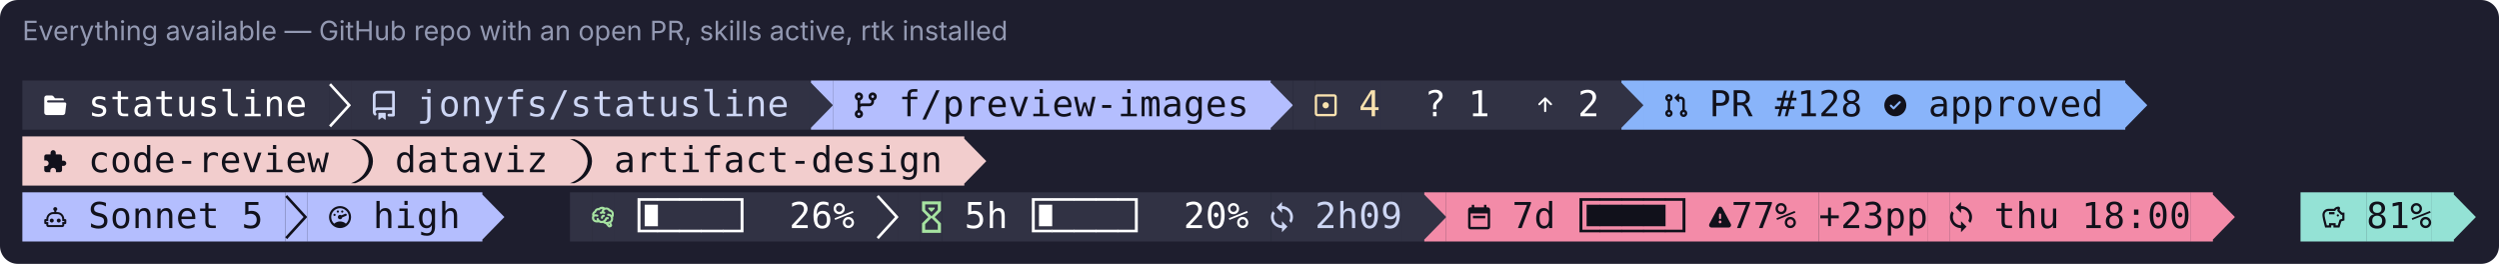
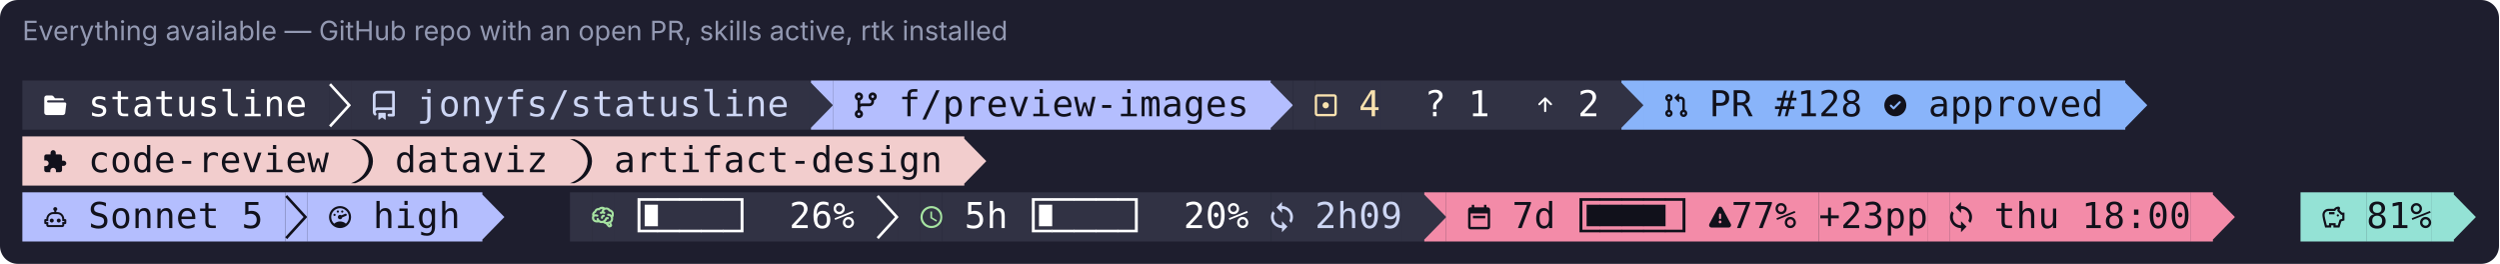
<svg xmlns="http://www.w3.org/2000/svg" width="1118" height="118" viewBox="0 0 1118 118" role="img" aria-label="Everything available — GitHub repo with an open PR, skills active, rtk installed">
  <rect width="1118" height="118" rx="8" fill="#1e1e2e" />
  <text x="10" y="18" font-family="-apple-system,Segoe UI,system-ui,sans-serif" font-size="12" fill="#9399b2">Everything available — GitHub repo with an open PR, skills active, rtk installed</text>
  <rect x="10.00" y="36" width="137.20" height="22" fill="rgb(49,50,68)" />
  <path d="M133 1134H400Q466 1134 507 1080L576 989Q582 981 591 981H991Q1022 981 1045 959Q1068 936 1067 905V867H210Q187 867 170.0 850.0Q153 833 153 810Q153 786 170.0 769.0Q187 752 210 752H1123Q1154 752 1177 730Q1200 707 1199 676Q1199 670 1199 667L1144 200Q1144 144 1105.0 105.0Q1066 66 1010 66H133Q78 66 39.0 105.0Q0 144 0 200V1000Q0 1056 39.0 1095.0Q78 1134 133 1134Z" fill="rgb(255,255,255)" transform="translate(19.80 52.00) scale(0.00821 -0.00821)" />
  <text x="44.30" y="52" text-anchor="middle" font-family="ui-monospace,SFMono-Regular,Menlo,Consolas,monospace" font-size="16" fill="rgb(255,255,255)">s</text>
  <text x="54.10" y="52" text-anchor="middle" font-family="ui-monospace,SFMono-Regular,Menlo,Consolas,monospace" font-size="16" fill="rgb(255,255,255)">t</text>
  <text x="63.90" y="52" text-anchor="middle" font-family="ui-monospace,SFMono-Regular,Menlo,Consolas,monospace" font-size="16" fill="rgb(255,255,255)">a</text>
  <text x="73.70" y="52" text-anchor="middle" font-family="ui-monospace,SFMono-Regular,Menlo,Consolas,monospace" font-size="16" fill="rgb(255,255,255)">t</text>
  <text x="83.50" y="52" text-anchor="middle" font-family="ui-monospace,SFMono-Regular,Menlo,Consolas,monospace" font-size="16" fill="rgb(255,255,255)">u</text>
  <text x="93.30" y="52" text-anchor="middle" font-family="ui-monospace,SFMono-Regular,Menlo,Consolas,monospace" font-size="16" fill="rgb(255,255,255)">s</text>
  <text x="103.10" y="52" text-anchor="middle" font-family="ui-monospace,SFMono-Regular,Menlo,Consolas,monospace" font-size="16" fill="rgb(255,255,255)">l</text>
  <text x="112.90" y="52" text-anchor="middle" font-family="ui-monospace,SFMono-Regular,Menlo,Consolas,monospace" font-size="16" fill="rgb(255,255,255)">i</text>
  <text x="122.70" y="52" text-anchor="middle" font-family="ui-monospace,SFMono-Regular,Menlo,Consolas,monospace" font-size="16" fill="rgb(255,255,255)">n</text>
  <text x="132.50" y="52" text-anchor="middle" font-family="ui-monospace,SFMono-Regular,Menlo,Consolas,monospace" font-size="16" fill="rgb(255,255,255)">e</text>
  <rect x="147.20" y="36" width="9.80" height="22" fill="rgb(49,50,68)" />
  <path d="M0 1700 104 1800 1199 602 104 -600 0 -496 1000 602Z" fill="rgb(255,255,255)" transform="translate(147.20 52.00) scale(0.00821 -0.00821)" />
  <rect x="157.00" y="36" width="205.80" height="22" fill="rgb(49,50,68)" />
  <path d="M0 1138Q0 1241 73 1315Q146 1388 250 1388H1125Q1155 1388 1177.0 1366.0Q1199 1344 1200 1313V63Q1200 32 1177 10Q1155 -12 1125 -13H875Q845 -13 822 10Q800 32 800 63Q800 93 822.0 115.0Q844 137 875 138H1049V338H250Q209 338 179 308Q150 278 150 238Q150 196 178 168Q200 146 200 115Q200 85 178.0 62.0Q156 39 125 40Q95 40 72 63Q1 136 0 238ZM1049 1238H250Q209 1238 179 1209Q150 1179 150 1138V467Q199 488 250 488H1049ZM300 163Q300 174 307.0 181.0Q314 188 325 188H675Q686 188 693.0 181.0Q700 174 700 163V-162Q700 -173 693.0 -180.0Q686 -187 675 -187Q666 -187 660 -183L515 -73Q509 -68 500.0 -68.0Q491 -68 485 -73L340 -183Q334 -188 325 -187Q314 -187 307.0 -180.0Q300 -173 300 -162Z" fill="rgb(205,214,244)" transform="translate(166.80 52.00) scale(0.00821 -0.00821)" />
  <text x="191.30" y="52" text-anchor="middle" font-family="ui-monospace,SFMono-Regular,Menlo,Consolas,monospace" font-size="16" fill="rgb(205,214,244)">j</text>
  <text x="201.10" y="52" text-anchor="middle" font-family="ui-monospace,SFMono-Regular,Menlo,Consolas,monospace" font-size="16" fill="rgb(205,214,244)">o</text>
  <text x="210.90" y="52" text-anchor="middle" font-family="ui-monospace,SFMono-Regular,Menlo,Consolas,monospace" font-size="16" fill="rgb(205,214,244)">n</text>
  <text x="220.70" y="52" text-anchor="middle" font-family="ui-monospace,SFMono-Regular,Menlo,Consolas,monospace" font-size="16" fill="rgb(205,214,244)">y</text>
  <text x="230.50" y="52" text-anchor="middle" font-family="ui-monospace,SFMono-Regular,Menlo,Consolas,monospace" font-size="16" fill="rgb(205,214,244)">f</text>
  <text x="240.30" y="52" text-anchor="middle" font-family="ui-monospace,SFMono-Regular,Menlo,Consolas,monospace" font-size="16" fill="rgb(205,214,244)">s</text>
  <text x="250.10" y="52" text-anchor="middle" font-family="ui-monospace,SFMono-Regular,Menlo,Consolas,monospace" font-size="16" fill="rgb(205,214,244)">/</text>
  <text x="259.90" y="52" text-anchor="middle" font-family="ui-monospace,SFMono-Regular,Menlo,Consolas,monospace" font-size="16" fill="rgb(205,214,244)">s</text>
  <text x="269.70" y="52" text-anchor="middle" font-family="ui-monospace,SFMono-Regular,Menlo,Consolas,monospace" font-size="16" fill="rgb(205,214,244)">t</text>
  <text x="279.50" y="52" text-anchor="middle" font-family="ui-monospace,SFMono-Regular,Menlo,Consolas,monospace" font-size="16" fill="rgb(205,214,244)">a</text>
  <text x="289.30" y="52" text-anchor="middle" font-family="ui-monospace,SFMono-Regular,Menlo,Consolas,monospace" font-size="16" fill="rgb(205,214,244)">t</text>
  <text x="299.10" y="52" text-anchor="middle" font-family="ui-monospace,SFMono-Regular,Menlo,Consolas,monospace" font-size="16" fill="rgb(205,214,244)">u</text>
  <text x="308.90" y="52" text-anchor="middle" font-family="ui-monospace,SFMono-Regular,Menlo,Consolas,monospace" font-size="16" fill="rgb(205,214,244)">s</text>
  <text x="318.70" y="52" text-anchor="middle" font-family="ui-monospace,SFMono-Regular,Menlo,Consolas,monospace" font-size="16" fill="rgb(205,214,244)">l</text>
  <text x="328.50" y="52" text-anchor="middle" font-family="ui-monospace,SFMono-Regular,Menlo,Consolas,monospace" font-size="16" fill="rgb(205,214,244)">i</text>
  <text x="338.30" y="52" text-anchor="middle" font-family="ui-monospace,SFMono-Regular,Menlo,Consolas,monospace" font-size="16" fill="rgb(205,214,244)">n</text>
  <text x="348.10" y="52" text-anchor="middle" font-family="ui-monospace,SFMono-Regular,Menlo,Consolas,monospace" font-size="16" fill="rgb(205,214,244)">e</text>
  <rect x="362.80" y="36" width="9.80" height="22" fill="rgb(180,190,254)" />
  <path d="M-72 1812H13L1200 602L13 -612H-72Z" fill="rgb(49,50,68)" transform="translate(362.80 52.00) scale(0.00821 -0.00821)" />
  <rect x="372.60" y="36" width="196.00" height="22" fill="rgb(180,190,254)" />
  <path d="M750 1076Q750 1168 816.0 1234.0Q882 1300 975.0 1300.0Q1068 1300 1134.0 1234.0Q1200 1168 1200 1076Q1200 1004 1158 944Q1116 886 1049 864V800Q1049 698 976 624Q903 550 800 550H400Q359 550 329 522Q299 492 300 450V338Q366 314 408.0 256.0Q450 198 450 126Q450 32 384.0 -34.0Q318 -100 225 -100Q132 -100 66 -34Q0 32 0 126Q0 198 42.0 256.0Q84 314 150 338V864Q84 888 42.0 946.0Q0 1004 0 1076Q0 1168 66.0 1234.0Q132 1300 225.0 1300.0Q318 1300 384.0 1234.0Q450 1168 450 1076Q450 1004 408.0 946.0Q366 888 300 864V680Q348 700 400 700H800Q841 700 871.0 730.0Q901 760 900 800V864Q834 888 792.0 946.0Q750 1004 750 1076ZM225 1000Q255 1000 277.0 1022.0Q299 1044 300 1076Q300 1106 278.0 1128.0Q256 1150 225.0 1150.0Q194 1150 172.0 1128.0Q150 1106 150.0 1075.0Q150 1044 172.0 1022.0Q194 1000 225 1000ZM975 1000Q1005 1000 1027.0 1022.0Q1049 1044 1049.0 1075.0Q1049 1106 1028 1128Q1006 1150 975.0 1150.0Q944 1150 922.0 1128.0Q900 1106 900.0 1075.0Q900 1044 922.0 1022.0Q944 1000 975 1000ZM225 50Q255 50 277 72Q299 94 300 126Q300 156 278.0 178.0Q256 200 225.0 200.0Q194 200 172.0 178.0Q150 156 150.0 125.0Q150 94 172.0 72.0Q194 50 225 50Z" fill="rgb(17,17,27)" transform="translate(382.40 52.00) scale(0.00821 -0.00821)" />
  <text x="406.90" y="52" text-anchor="middle" font-family="ui-monospace,SFMono-Regular,Menlo,Consolas,monospace" font-size="16" fill="rgb(17,17,27)">f</text>
  <text x="416.70" y="52" text-anchor="middle" font-family="ui-monospace,SFMono-Regular,Menlo,Consolas,monospace" font-size="16" fill="rgb(17,17,27)">/</text>
  <text x="426.50" y="52" text-anchor="middle" font-family="ui-monospace,SFMono-Regular,Menlo,Consolas,monospace" font-size="16" fill="rgb(17,17,27)">p</text>
  <text x="436.30" y="52" text-anchor="middle" font-family="ui-monospace,SFMono-Regular,Menlo,Consolas,monospace" font-size="16" fill="rgb(17,17,27)">r</text>
  <text x="446.10" y="52" text-anchor="middle" font-family="ui-monospace,SFMono-Regular,Menlo,Consolas,monospace" font-size="16" fill="rgb(17,17,27)">e</text>
  <text x="455.90" y="52" text-anchor="middle" font-family="ui-monospace,SFMono-Regular,Menlo,Consolas,monospace" font-size="16" fill="rgb(17,17,27)">v</text>
  <text x="465.70" y="52" text-anchor="middle" font-family="ui-monospace,SFMono-Regular,Menlo,Consolas,monospace" font-size="16" fill="rgb(17,17,27)">i</text>
  <text x="475.50" y="52" text-anchor="middle" font-family="ui-monospace,SFMono-Regular,Menlo,Consolas,monospace" font-size="16" fill="rgb(17,17,27)">e</text>
  <text x="485.30" y="52" text-anchor="middle" font-family="ui-monospace,SFMono-Regular,Menlo,Consolas,monospace" font-size="16" fill="rgb(17,17,27)">w</text>
  <text x="495.10" y="52" text-anchor="middle" font-family="ui-monospace,SFMono-Regular,Menlo,Consolas,monospace" font-size="16" fill="rgb(17,17,27)">-</text>
  <text x="504.90" y="52" text-anchor="middle" font-family="ui-monospace,SFMono-Regular,Menlo,Consolas,monospace" font-size="16" fill="rgb(17,17,27)">i</text>
  <text x="514.70" y="52" text-anchor="middle" font-family="ui-monospace,SFMono-Regular,Menlo,Consolas,monospace" font-size="16" fill="rgb(17,17,27)">m</text>
  <text x="524.50" y="52" text-anchor="middle" font-family="ui-monospace,SFMono-Regular,Menlo,Consolas,monospace" font-size="16" fill="rgb(17,17,27)">a</text>
  <text x="534.30" y="52" text-anchor="middle" font-family="ui-monospace,SFMono-Regular,Menlo,Consolas,monospace" font-size="16" fill="rgb(17,17,27)">g</text>
  <text x="544.10" y="52" text-anchor="middle" font-family="ui-monospace,SFMono-Regular,Menlo,Consolas,monospace" font-size="16" fill="rgb(17,17,27)">e</text>
  <text x="553.90" y="52" text-anchor="middle" font-family="ui-monospace,SFMono-Regular,Menlo,Consolas,monospace" font-size="16" fill="rgb(17,17,27)">s</text>
  <rect x="568.60" y="36" width="9.80" height="22" fill="rgb(49,50,68)" />
  <path d="M-72 1812H13L1200 602L13 -612H-72Z" fill="rgb(180,190,254)" transform="translate(568.60 52.00) scale(0.00821 -0.00821)" />
  <rect x="578.40" y="36" width="9.80" height="22" fill="rgb(49,50,68)" />
  <rect x="588.20" y="36" width="29.40" height="22" fill="rgb(49,50,68)" />
  <path d="M1050 1200Q1112 1200 1156 1157Q1200 1113 1200 1050V150Q1200 87 1156 44Q1112 0 1050 0H150Q88 0 44.0 44.0Q0 88 0 150V1050Q0 1113 44.0 1157.0Q88 1201 150 1200ZM150 1072Q142 1072 134 1065Q128 1059 128 1050V150Q128 141 134.0 135.0Q140 129 150 129H1050Q1058 129 1066 135Q1070 141 1070 150V1050Q1070 1059 1066 1065Q1060 1071 1050 1072ZM600 429H596Q524 429 474.0 479.0Q424 529 424.0 600.0Q424 671 474.0 721.0Q524 771 596 771H600Q670 770 719.0 720.0Q768 670 768.0 600.0Q768 530 719.0 480.0Q670 430 600 429Z" fill="rgb(249,226,175)" transform="translate(588.20 52.00) scale(0.00821 -0.00821)" />
  <text x="612.70" y="52" text-anchor="middle" font-family="ui-monospace,SFMono-Regular,Menlo,Consolas,monospace" font-size="16" fill="rgb(249,226,175)">4</text>
  <rect x="617.60" y="36" width="107.80" height="22" fill="rgb(49,50,68)" />
  <text x="642.10" y="52" text-anchor="middle" font-family="ui-monospace,SFMono-Regular,Menlo,Consolas,monospace" font-size="16" fill="rgb(255,255,255)">?</text>
  <text x="661.70" y="52" text-anchor="middle" font-family="ui-monospace,SFMono-Regular,Menlo,Consolas,monospace" font-size="16" fill="rgb(255,255,255)">1</text>
  <path d="M260 616Q244 634 244 656Q244 680 260 696L580 1016Q596 1032 618 1032Q642 1032 658 1016L978 696Q992 680 992 658Q992 634 976 618Q960 602 936 602Q914 602 898 616L676 840V282Q676 258 658 242Q642 226 619.0 226.0Q596 226 580 242Q562 258 562 282V840L340 616Q324 600 300.0 600.0Q276 600 260 616Z" fill="rgb(255,255,255)" transform="translate(686.20 52.00) scale(0.00821 -0.00821)" />
  <text x="710.70" y="52" text-anchor="middle" font-family="ui-monospace,SFMono-Regular,Menlo,Consolas,monospace" font-size="16" fill="rgb(255,255,255)">2</text>
  <rect x="725.40" y="36" width="9.80" height="22" fill="rgb(137,180,250)" />
  <path d="M-72 1812H13L1200 602L13 -612H-72Z" fill="rgb(49,50,68)" transform="translate(725.40 52.00) scale(0.00821 -0.00821)" />
  <rect x="735.20" y="36" width="215.60" height="22" fill="rgb(137,180,250)" />
  <path d="M0 1005Q0 1087 59.0 1146.0Q118 1205 200.0 1205.0Q282 1205 341.0 1146.0Q400 1087 400 1004Q400 940 363.0 889.0Q326 838 267 816V349Q326 328 363 276Q400 225 400 160Q400 78 341.0 19.0Q282 -40 200.0 -40.0Q118 -40 59.0 19.0Q0 78 0 160Q0 224 38 276Q75 327 134 349V816Q75 837 38 889Q0 941 0 1005ZM505 1020 718 1233Q725 1240 733 1240Q742 1240 749.0 1234.0Q756 1228 756 1218V1072H845Q937 1072 1001 1006Q1066 941 1066 849V349Q1125 328 1163 276Q1200 225 1200 160Q1200 78 1141.0 19.0Q1082 -40 1000.0 -40.0Q918 -40 859.0 19.0Q800 78 800 160Q800 224 837 276Q874 327 933 349V849Q933 885 907 912Q881 938 845 938H756V792V791Q756 782 749.0 776.0Q742 770 733 769Q724 769 718 776L505 989Q498 996 498 1005Q498 1013 505 1020ZM154 1052Q134 1033 134.0 1005.0Q134 977 154 958Q174 938 200 938Q227 938 247.0 958.0Q267 978 267 1005Q267 1033 247 1052Q227 1072 200.0 1072.0Q173 1072 154 1052ZM154 207Q134 188 134.0 160.0Q134 132 154 113Q174 93 200 93Q227 93 247.0 113.0Q267 133 267 160Q267 188 247 207Q227 227 200.0 227.0Q173 227 154 207ZM933 160Q933 132 953 113Q973 93 1000.0 93.0Q1027 93 1047.0 113.0Q1067 133 1066 160Q1066 188 1047.0 207.0Q1028 226 1000 227Q972 227 953 207Q933 187 933 160Z" fill="rgb(17,17,27)" transform="translate(745.00 52.00) scale(0.00821 -0.00821)" />
  <text x="769.50" y="52" text-anchor="middle" font-family="ui-monospace,SFMono-Regular,Menlo,Consolas,monospace" font-size="16" fill="rgb(17,17,27)">P</text>
  <text x="779.30" y="52" text-anchor="middle" font-family="ui-monospace,SFMono-Regular,Menlo,Consolas,monospace" font-size="16" fill="rgb(17,17,27)">R</text>
  <text x="798.90" y="52" text-anchor="middle" font-family="ui-monospace,SFMono-Regular,Menlo,Consolas,monospace" font-size="16" fill="rgb(17,17,27)">#</text>
  <text x="808.70" y="52" text-anchor="middle" font-family="ui-monospace,SFMono-Regular,Menlo,Consolas,monospace" font-size="16" fill="rgb(17,17,27)">1</text>
  <text x="818.50" y="52" text-anchor="middle" font-family="ui-monospace,SFMono-Regular,Menlo,Consolas,monospace" font-size="16" fill="rgb(17,17,27)">2</text>
  <text x="828.30" y="52" text-anchor="middle" font-family="ui-monospace,SFMono-Regular,Menlo,Consolas,monospace" font-size="16" fill="rgb(17,17,27)">8</text>
  <path d="M832 1152Q943 1104 1024 1024Q1104 944 1152.0 833.0Q1200 722 1199 600Q1199 478 1152 367Q1104 256 1024.0 176.0Q944 96 832 48Q722 0 600.0 0.0Q478 0 367.0 48.0Q256 96 176.0 176.0Q96 256 48.0 367.0Q0 478 0.0 600.0Q0 722 48.0 833.0Q96 944 176.0 1024.0Q256 1104 367.0 1152.0Q478 1200 600.0 1200.0Q722 1200 832 1152ZM883 729Q898 745 898 767Q898 790 881.0 807.0Q864 824 842 823Q820 823 803 808L506 511L396 621Q380 636 357.0 636.0Q334 636 318 620Q301 603 301 580Q301 558 316 542L466 391Q483 374 506 375Q529 375 546 391Z" fill="rgb(17,17,27)" transform="translate(843.00 52.00) scale(0.00821 -0.00821)" />
  <text x="867.50" y="52" text-anchor="middle" font-family="ui-monospace,SFMono-Regular,Menlo,Consolas,monospace" font-size="16" fill="rgb(17,17,27)">a</text>
  <text x="877.30" y="52" text-anchor="middle" font-family="ui-monospace,SFMono-Regular,Menlo,Consolas,monospace" font-size="16" fill="rgb(17,17,27)">p</text>
  <text x="887.10" y="52" text-anchor="middle" font-family="ui-monospace,SFMono-Regular,Menlo,Consolas,monospace" font-size="16" fill="rgb(17,17,27)">p</text>
  <text x="896.90" y="52" text-anchor="middle" font-family="ui-monospace,SFMono-Regular,Menlo,Consolas,monospace" font-size="16" fill="rgb(17,17,27)">r</text>
  <text x="906.70" y="52" text-anchor="middle" font-family="ui-monospace,SFMono-Regular,Menlo,Consolas,monospace" font-size="16" fill="rgb(17,17,27)">o</text>
  <text x="916.50" y="52" text-anchor="middle" font-family="ui-monospace,SFMono-Regular,Menlo,Consolas,monospace" font-size="16" fill="rgb(17,17,27)">v</text>
  <text x="926.30" y="52" text-anchor="middle" font-family="ui-monospace,SFMono-Regular,Menlo,Consolas,monospace" font-size="16" fill="rgb(17,17,27)">e</text>
  <text x="936.10" y="52" text-anchor="middle" font-family="ui-monospace,SFMono-Regular,Menlo,Consolas,monospace" font-size="16" fill="rgb(17,17,27)">d</text>
  <path d="M-72 1812H13L1200 602L13 -612H-72Z" fill="rgb(137,180,250)" transform="translate(950.80 52.00) scale(0.00821 -0.00821)" />
  <rect x="10.00" y="61" width="421.40" height="22" fill="rgb(242,205,205)" />
  <path d="M1055 626H969V857Q969 903 935.5 936.5Q902 970 857 970H627V1056Q627 1115 585.5 1157.5Q544 1200 485.0 1200.0Q426 1200 384.5 1157.0Q343 1114 343 1056V970H113Q67 970 33.5 936.5Q0 903 0 857V640H86Q150 640 194.5 594.5Q239 549 239.0 484.5Q239 420 194.5 374.5Q150 329 86 329H0V112Q0 66 33.5 33.0Q67 0 113 0H329V86Q329 150 375.0 194.0Q421 238 485.0 238.0Q549 238 594.5 194.0Q640 150 640 86V0H857Q903 0 936.0 33.5Q969 67 969 112V343H1055Q1114 343 1157.0 384.5Q1200 426 1200.0 484.5Q1200 543 1157.0 584.5Q1114 626 1055 626Z" fill="rgb(17,17,27)" transform="translate(19.80 77.00) scale(0.00821 -0.00821)" />
  <text x="44.30" y="77" text-anchor="middle" font-family="ui-monospace,SFMono-Regular,Menlo,Consolas,monospace" font-size="16" fill="rgb(17,17,27)">c</text>
  <text x="54.10" y="77" text-anchor="middle" font-family="ui-monospace,SFMono-Regular,Menlo,Consolas,monospace" font-size="16" fill="rgb(17,17,27)">o</text>
  <text x="63.90" y="77" text-anchor="middle" font-family="ui-monospace,SFMono-Regular,Menlo,Consolas,monospace" font-size="16" fill="rgb(17,17,27)">d</text>
  <text x="73.70" y="77" text-anchor="middle" font-family="ui-monospace,SFMono-Regular,Menlo,Consolas,monospace" font-size="16" fill="rgb(17,17,27)">e</text>
  <text x="83.50" y="77" text-anchor="middle" font-family="ui-monospace,SFMono-Regular,Menlo,Consolas,monospace" font-size="16" fill="rgb(17,17,27)">-</text>
  <text x="93.30" y="77" text-anchor="middle" font-family="ui-monospace,SFMono-Regular,Menlo,Consolas,monospace" font-size="16" fill="rgb(17,17,27)">r</text>
  <text x="103.10" y="77" text-anchor="middle" font-family="ui-monospace,SFMono-Regular,Menlo,Consolas,monospace" font-size="16" fill="rgb(17,17,27)">e</text>
  <text x="112.90" y="77" text-anchor="middle" font-family="ui-monospace,SFMono-Regular,Menlo,Consolas,monospace" font-size="16" fill="rgb(17,17,27)">v</text>
  <text x="122.70" y="77" text-anchor="middle" font-family="ui-monospace,SFMono-Regular,Menlo,Consolas,monospace" font-size="16" fill="rgb(17,17,27)">i</text>
  <text x="132.50" y="77" text-anchor="middle" font-family="ui-monospace,SFMono-Regular,Menlo,Consolas,monospace" font-size="16" fill="rgb(17,17,27)">e</text>
  <text x="142.30" y="77" text-anchor="middle" font-family="ui-monospace,SFMono-Regular,Menlo,Consolas,monospace" font-size="16" fill="rgb(17,17,27)">w</text>
  <path d="M239 -600Q471 -519 658.0 -383.0Q845 -247 961.0 -86.0Q1077 75 1138.0 250.0Q1199 425 1200 599Q1200 773 1138 947Q1077 1122 961 1284Q845 1445 658.0 1581.0Q471 1717 239 1800H0Q232 1717 419.0 1581.0Q606 1445 722.0 1284.0Q838 1123 900 947Q961 772 961 599Q961 425 899.0 250.0Q837 75 720 -84Q603 -244 418 -381Q233 -517 0 -600Z" fill="rgb(17,17,27)" transform="translate(157.00 77.00) scale(0.00821 -0.00821)" />
  <text x="181.50" y="77" text-anchor="middle" font-family="ui-monospace,SFMono-Regular,Menlo,Consolas,monospace" font-size="16" fill="rgb(17,17,27)">d</text>
  <text x="191.30" y="77" text-anchor="middle" font-family="ui-monospace,SFMono-Regular,Menlo,Consolas,monospace" font-size="16" fill="rgb(17,17,27)">a</text>
  <text x="201.10" y="77" text-anchor="middle" font-family="ui-monospace,SFMono-Regular,Menlo,Consolas,monospace" font-size="16" fill="rgb(17,17,27)">t</text>
  <text x="210.90" y="77" text-anchor="middle" font-family="ui-monospace,SFMono-Regular,Menlo,Consolas,monospace" font-size="16" fill="rgb(17,17,27)">a</text>
  <text x="220.70" y="77" text-anchor="middle" font-family="ui-monospace,SFMono-Regular,Menlo,Consolas,monospace" font-size="16" fill="rgb(17,17,27)">v</text>
  <text x="230.50" y="77" text-anchor="middle" font-family="ui-monospace,SFMono-Regular,Menlo,Consolas,monospace" font-size="16" fill="rgb(17,17,27)">i</text>
  <text x="240.30" y="77" text-anchor="middle" font-family="ui-monospace,SFMono-Regular,Menlo,Consolas,monospace" font-size="16" fill="rgb(17,17,27)">z</text>
  <path d="M239 -600Q471 -519 658.0 -383.0Q845 -247 961.0 -86.0Q1077 75 1138.0 250.0Q1199 425 1200 599Q1200 773 1138 947Q1077 1122 961 1284Q845 1445 658.0 1581.0Q471 1717 239 1800H0Q232 1717 419.0 1581.0Q606 1445 722.0 1284.0Q838 1123 900 947Q961 772 961 599Q961 425 899.0 250.0Q837 75 720 -84Q603 -244 418 -381Q233 -517 0 -600Z" fill="rgb(17,17,27)" transform="translate(255.00 77.00) scale(0.00821 -0.00821)" />
  <text x="279.50" y="77" text-anchor="middle" font-family="ui-monospace,SFMono-Regular,Menlo,Consolas,monospace" font-size="16" fill="rgb(17,17,27)">a</text>
  <text x="289.30" y="77" text-anchor="middle" font-family="ui-monospace,SFMono-Regular,Menlo,Consolas,monospace" font-size="16" fill="rgb(17,17,27)">r</text>
  <text x="299.10" y="77" text-anchor="middle" font-family="ui-monospace,SFMono-Regular,Menlo,Consolas,monospace" font-size="16" fill="rgb(17,17,27)">t</text>
  <text x="308.90" y="77" text-anchor="middle" font-family="ui-monospace,SFMono-Regular,Menlo,Consolas,monospace" font-size="16" fill="rgb(17,17,27)">i</text>
  <text x="318.70" y="77" text-anchor="middle" font-family="ui-monospace,SFMono-Regular,Menlo,Consolas,monospace" font-size="16" fill="rgb(17,17,27)">f</text>
  <text x="328.50" y="77" text-anchor="middle" font-family="ui-monospace,SFMono-Regular,Menlo,Consolas,monospace" font-size="16" fill="rgb(17,17,27)">a</text>
  <text x="338.30" y="77" text-anchor="middle" font-family="ui-monospace,SFMono-Regular,Menlo,Consolas,monospace" font-size="16" fill="rgb(17,17,27)">c</text>
  <text x="348.10" y="77" text-anchor="middle" font-family="ui-monospace,SFMono-Regular,Menlo,Consolas,monospace" font-size="16" fill="rgb(17,17,27)">t</text>
  <text x="357.90" y="77" text-anchor="middle" font-family="ui-monospace,SFMono-Regular,Menlo,Consolas,monospace" font-size="16" fill="rgb(17,17,27)">-</text>
  <text x="367.70" y="77" text-anchor="middle" font-family="ui-monospace,SFMono-Regular,Menlo,Consolas,monospace" font-size="16" fill="rgb(17,17,27)">d</text>
  <text x="377.50" y="77" text-anchor="middle" font-family="ui-monospace,SFMono-Regular,Menlo,Consolas,monospace" font-size="16" fill="rgb(17,17,27)">e</text>
  <text x="387.30" y="77" text-anchor="middle" font-family="ui-monospace,SFMono-Regular,Menlo,Consolas,monospace" font-size="16" fill="rgb(17,17,27)">s</text>
  <text x="397.10" y="77" text-anchor="middle" font-family="ui-monospace,SFMono-Regular,Menlo,Consolas,monospace" font-size="16" fill="rgb(17,17,27)">i</text>
  <text x="406.90" y="77" text-anchor="middle" font-family="ui-monospace,SFMono-Regular,Menlo,Consolas,monospace" font-size="16" fill="rgb(17,17,27)">g</text>
  <text x="416.70" y="77" text-anchor="middle" font-family="ui-monospace,SFMono-Regular,Menlo,Consolas,monospace" font-size="16" fill="rgb(17,17,27)">n</text>
  <path d="M-72 1812H13L1200 602L13 -612H-72Z" fill="rgb(242,205,205)" transform="translate(431.40 77.00) scale(0.00821 -0.00821)" />
  <rect x="10.00" y="86" width="117.60" height="22" fill="rgb(180,190,254)" />
  <path d="M898 409Q898 365 866.0 333.5Q834 302 790.0 302.0Q746 302 714.0 333.5Q682 365 682.0 410.0Q682 455 714.0 486.5Q746 518 790.0 518.0Q834 518 866.0 486.5Q898 455 898 409ZM408 518Q364 518 332.0 486.5Q300 455 300.0 410.0Q300 365 333.0 333.5Q366 302 410.0 302.0Q454 302 486.0 333.5Q518 365 518.0 410.0Q518 455 486.0 486.5Q454 518 408 518ZM1200 437V274Q1200 251 1183.0 235.5Q1166 220 1144 220H1090V164Q1090 120 1058.0 88.0Q1026 56 980 56H220Q174 56 142.0 88.0Q110 120 110 164V220H56Q34 220 17.0 235.0Q0 250 0 274V437Q0 460 16.0 475.0Q32 490 56 490H110Q110 595 161.0 683.0Q212 771 300.0 822.5Q388 874 490 874H546V943Q522 956 506.0 981.0Q490 1006 490 1037Q490 1081 522.0 1112.5Q554 1144 600.0 1144.0Q646 1144 678.0 1112.0Q710 1080 710 1037Q710 1006 694.0 980.5Q678 955 654 943V874H710Q812 874 900.0 822.5Q988 771 1039.0 683.0Q1090 595 1090 490H1144Q1166 490 1183.0 475.0Q1200 460 1200 437ZM1090 384H980V490Q980 564 944.0 627.0Q908 690 846.0 727.0Q784 764 710 764H490Q416 764 353.0 727.0Q290 690 255.0 627.5Q220 565 220 490V384H110V327H220V164H980V327H1090Z" fill="rgb(17,17,27)" transform="translate(19.80 102.00) scale(0.00821 -0.00821)" />
  <text x="44.30" y="102" text-anchor="middle" font-family="ui-monospace,SFMono-Regular,Menlo,Consolas,monospace" font-size="16" fill="rgb(17,17,27)">S</text>
  <text x="54.10" y="102" text-anchor="middle" font-family="ui-monospace,SFMono-Regular,Menlo,Consolas,monospace" font-size="16" fill="rgb(17,17,27)">o</text>
  <text x="63.90" y="102" text-anchor="middle" font-family="ui-monospace,SFMono-Regular,Menlo,Consolas,monospace" font-size="16" fill="rgb(17,17,27)">n</text>
  <text x="73.70" y="102" text-anchor="middle" font-family="ui-monospace,SFMono-Regular,Menlo,Consolas,monospace" font-size="16" fill="rgb(17,17,27)">n</text>
  <text x="83.50" y="102" text-anchor="middle" font-family="ui-monospace,SFMono-Regular,Menlo,Consolas,monospace" font-size="16" fill="rgb(17,17,27)">e</text>
  <text x="93.30" y="102" text-anchor="middle" font-family="ui-monospace,SFMono-Regular,Menlo,Consolas,monospace" font-size="16" fill="rgb(17,17,27)">t</text>
  <text x="112.90" y="102" text-anchor="middle" font-family="ui-monospace,SFMono-Regular,Menlo,Consolas,monospace" font-size="16" fill="rgb(17,17,27)">5</text>
  <rect x="127.60" y="86" width="9.80" height="22" fill="rgb(180,190,254)" />
  <path d="M0 1700 104 1800 1199 602 104 -600 0 -496 1000 602Z" fill="rgb(17,17,27)" transform="translate(127.60 102.00) scale(0.00821 -0.00821)" />
  <rect x="137.40" y="86" width="78.40" height="22" fill="rgb(180,190,254)" />
  <path d="M600 1200Q482 1200 370.5 1155.0Q259 1110 174.5 1025.5Q90 941 45.0 829.5Q0 718 0.0 599.5Q0 481 45.0 370.0Q90 259 174.5 174.5Q259 90 370.5 45.0Q482 0 600.0 0.0Q718 0 829.5 45.0Q941 90 1025.0 174.5Q1109 259 1154.5 370.0Q1200 481 1200.0 599.5Q1200 718 1154.5 829.5Q1109 941 1025.0 1025.5Q941 1110 829.5 1155.0Q718 1200 600 1200ZM600 1082Q729 1082 840.5 1017.0Q952 952 1016.5 840.5Q1081 729 1081 600Q1081 493 1039.0 400.0Q997 307 918 240Q856 299 773.0 330.0Q690 361 600 361Q420 361 282 240Q203 307 161.0 400.0Q119 493 119 600Q119 729 183.5 840.5Q248 952 359.5 1017.0Q471 1082 600 1082ZM479 961Q454 961 437.0 944.0Q420 927 420.0 901.5Q420 876 437.0 858.0Q454 840 479.5 840.0Q505 840 523.0 858.0Q541 876 541.0 901.5Q541 927 522.5 944.0Q504 961 479 961ZM721 961Q696 961 677.5 944.0Q659 927 659.0 901.5Q659 876 677.0 858.0Q695 840 720.5 840.0Q746 840 763.0 858.0Q780 876 780.0 901.5Q780 927 763.0 944.0Q746 961 721 961ZM907 783Q899 783 885 780L673 693Q648 713 615.5 718.5Q583 724 555 710Q510 693 490.5 646.5Q471 600 489.0 555.0Q507 510 553.5 490.0Q600 470 645 490Q676 501 695.5 526.5Q715 552 721 583L930 668Q952 676 962.0 700.0Q972 724 963 746Q955 763 939.5 773.0Q924 783 907 783ZM298 780Q273 780 256.5 763.0Q240 746 240.0 721.0Q240 696 256.5 677.5Q273 659 298.5 659.0Q324 659 342.0 677.5Q360 696 360.0 721.0Q360 746 341.5 763.0Q323 780 298 780Z" fill="rgb(17,17,27)" transform="translate(147.20 102.00) scale(0.00821 -0.00821)" />
  <text x="171.70" y="102" text-anchor="middle" font-family="ui-monospace,SFMono-Regular,Menlo,Consolas,monospace" font-size="16" fill="rgb(17,17,27)">h</text>
  <text x="181.50" y="102" text-anchor="middle" font-family="ui-monospace,SFMono-Regular,Menlo,Consolas,monospace" font-size="16" fill="rgb(17,17,27)">i</text>
  <text x="191.30" y="102" text-anchor="middle" font-family="ui-monospace,SFMono-Regular,Menlo,Consolas,monospace" font-size="16" fill="rgb(17,17,27)">g</text>
  <text x="201.10" y="102" text-anchor="middle" font-family="ui-monospace,SFMono-Regular,Menlo,Consolas,monospace" font-size="16" fill="rgb(17,17,27)">h</text>
  <path d="M-72 1812H13L1200 602L13 -612H-72Z" fill="rgb(180,190,254)" transform="translate(215.80 102.00) scale(0.00821 -0.00821)" />
  <rect x="255.00" y="86" width="9.80" height="22" fill="rgb(49,50,68)" />
  <rect x="264.80" y="86" width="9.80" height="22" fill="rgb(49,50,68)" />
  <path d="M1156 519Q1159 450 1130.0 388.5Q1101 327 1046 286L1090 201Q1112 157 1094.0 114.0Q1076 71 1032 55L986 41Q972 35 952 36Q905 36 875 74L752 220Q673 234 609 283Q565 272 521 272Q442 272 375 316Q328 302 280 305Q211 302 146.5 331.0Q82 360 43.5 416.5Q5 473 2 541Q-4 607 24 665Q-3 734 19 802Q52 887 134 934Q159 1008 223.0 1052.5Q287 1097 368 1091Q439 1157 535.0 1164.0Q631 1171 708 1113Q746 1124 785 1124Q846 1124 899.0 1099.0Q952 1074 991 1027Q1079 1002 1138.0 931.0Q1197 860 1200 767Q1206 665 1150 582Q1156 549 1156 519ZM862 602Q889 599 905.5 581.5Q922 564 922.0 539.0Q922 514 905.5 497.5Q889 481 864 481H826Q799 399 732 346L776 333Q960 336 1018 424Q1048 471 1043 522V525Q1040 586 993.5 629.5Q947 673 884 670Q862 670 844.0 686.5Q826 703 826.0 728.0Q826 753 844.0 769.5Q862 786 884 786Q997 783 1082 711Q1085 736 1084 764Q1081 825 1048 860Q1007 901 917 913Q892 971 846 995Q808 1017 760 1009Q719 1001 689.0 978.5Q659 956 659 934Q659 926 664.5 909.5Q670 893 673 890Q698 890 715.0 873.5Q732 857 732.0 832.5Q732 808 714.5 790.0Q697 772 673 772Q626 775 590 805Q549 778 497 772Q472 772 452.5 787.0Q433 802 431.5 825.5Q430 849 445.5 868.0Q461 887 486 890Q503 893 516 898Q541 912 541 934Q541 995 579 1042Q491 1064 409 965Q327 979 288.0 958.0Q249 937 225 852Q178 830 161 811Q136 789 128 747Q224 766 315 734Q337 726 348.0 704.0Q359 682 351.0 658.5Q343 635 321.0 625.0Q299 615 274 624Q208 651 140 626Q129 615 123 594Q123 580 123.0 549.5Q123 519 138.0 490.5Q153 462 181 445Q228 420 280 421Q269 443 259.0 467.5Q249 492 260.5 515.5Q272 539 295.0 547.0Q318 555 341.5 544.0Q365 533 373 509Q390 459 431.0 426.0Q472 393 527 387Q588 390 637.0 424.5Q686 459 714 514Q722 569 766 588Q796 602 862 602ZM980 162 944 239 903 231Q902 231 960 157ZM708 668Q708 690 693.0 708.0Q678 726 653 728Q590 731 541 690Q489 635 491 561Q491 536 509.0 519.5Q527 503 551.5 503.0Q576 503 592.5 519.5Q609 536 609.0 560.5Q609 585 623 605Q634 613 647 613Q672 613 690.0 628.0Q708 643 708 668Z" fill="rgb(166,227,161)" transform="translate(264.80 102.00) scale(0.00821 -0.00821)" />
  <rect x="274.60" y="86" width="117.60" height="22" fill="rgb(49,50,68)" />
  <path d="M1210 -88V-231H100V1631H1210V1486H259V-88ZM489 1274H1210V100H489Z" fill="rgb(255,255,255)" transform="translate(284.40 102.00) scale(0.00821 -0.00821)" />
  <path d="M-10 1631H1210V1486H-10ZM-10 -88H1210V-231H-10Z" fill="rgb(255,255,255)" transform="translate(294.20 102.00) scale(0.00821 -0.00821)" />
  <path d="M-10 1631H1210V1486H-10ZM-10 -88H1210V-231H-10Z" fill="rgb(255,255,255)" transform="translate(304.00 102.00) scale(0.00821 -0.00821)" />
  <path d="M-10 1631H1210V1486H-10ZM-10 -88H1210V-231H-10Z" fill="rgb(255,255,255)" transform="translate(313.80 102.00) scale(0.00821 -0.00821)" />
  <path d="M-10.0 -88.0V-231.0H1100.0V1631.0H-10.0V1486.0H941.0V-88.0Z" fill="rgb(255,255,255)" transform="translate(323.60 102.00) scale(0.00821 -0.00821)" />
  <text x="357.90" y="102" text-anchor="middle" font-family="ui-monospace,SFMono-Regular,Menlo,Consolas,monospace" font-size="16" fill="rgb(255,255,255)">2</text>
  <text x="367.70" y="102" text-anchor="middle" font-family="ui-monospace,SFMono-Regular,Menlo,Consolas,monospace" font-size="16" fill="rgb(255,255,255)">6</text>
  <text x="377.50" y="102" text-anchor="middle" font-family="ui-monospace,SFMono-Regular,Menlo,Consolas,monospace" font-size="16" fill="rgb(255,255,255)">%</text>
  <rect x="392.20" y="86" width="9.80" height="22" fill="rgb(49,50,68)" />
  <path d="M0 1700 104 1800 1199 602 104 -600 0 -496 1000 602Z" fill="rgb(255,255,255)" transform="translate(392.20 102.00) scale(0.00821 -0.00821)" />
  <rect x="402.00" y="86" width="9.80" height="22" fill="rgb(49,50,68)" />
  <rect x="411.80" y="86" width="9.80" height="22" fill="rgb(49,50,68)" />
-   <path d="M84 1459H1116V943L774 600Q772 600 1116 258V-259H84V258L426 600Q428 600 84 943ZM942 214 600 556 256 214V-89H942ZM600 645 942 988V1291H256V988ZM426 1117H774V1053L600 879L426 1053Z" fill="rgb(166,227,161)" transform="translate(411.80 102.00) scale(0.00821 -0.00821)" />
+   <path d="M600 118Q729 118 840.5 183.0Q952 248 1016.5 359.0Q1081 470 1081.0 599.5Q1081 729 1016.5 840.5Q952 952 840.5 1017.0Q729 1082 600.0 1082.0Q471 1082 359.5 1017.0Q248 952 183.5 840.5Q119 729 119.0 599.5Q119 470 183.5 359.0Q248 248 359.5 183.0Q471 118 600 118ZM600 1200Q718 1200 829.5 1155.0Q941 1110 1025.0 1025.5Q1109 941 1154.5 829.5Q1200 718 1200.0 599.5Q1200 481 1154.5 370.0Q1109 259 1025.0 174.5Q941 90 829.5 45.0Q718 0 600 0Q437 0 299.0 80.0Q161 160 80.5 298.0Q0 436 0 600Q0 718 45.0 829.5Q90 941 174.5 1025.5Q259 1110 370.5 1155.0Q482 1200 600 1200ZM631 902V586L902 425L857 349L541 541V902Z" fill="rgb(166,227,161)" transform="translate(411.80 102.00) scale(0.00821 -0.00821)" />
  <rect x="421.60" y="86" width="147.00" height="22" fill="rgb(49,50,68)" />
  <text x="436.30" y="102" text-anchor="middle" font-family="ui-monospace,SFMono-Regular,Menlo,Consolas,monospace" font-size="16" fill="rgb(255,255,255)">5</text>
  <text x="446.10" y="102" text-anchor="middle" font-family="ui-monospace,SFMono-Regular,Menlo,Consolas,monospace" font-size="16" fill="rgb(255,255,255)">h</text>
  <path d="M1210 -88V-231H100V1631H1210V1486H259V-88ZM489 1274H1210V100H489Z" fill="rgb(255,255,255)" transform="translate(460.80 102.00) scale(0.00821 -0.00821)" />
  <path d="M-10 1631H1210V1486H-10ZM-10 -88H1210V-231H-10Z" fill="rgb(255,255,255)" transform="translate(470.60 102.00) scale(0.00821 -0.00821)" />
  <path d="M-10 1631H1210V1486H-10ZM-10 -88H1210V-231H-10Z" fill="rgb(255,255,255)" transform="translate(480.40 102.00) scale(0.00821 -0.00821)" />
  <path d="M-10 1631H1210V1486H-10ZM-10 -88H1210V-231H-10Z" fill="rgb(255,255,255)" transform="translate(490.20 102.00) scale(0.00821 -0.00821)" />
  <path d="M-10.0 -88.0V-231.0H1100.0V1631.0H-10.0V1486.0H941.0V-88.0Z" fill="rgb(255,255,255)" transform="translate(500.00 102.00) scale(0.00821 -0.00821)" />
  <text x="534.30" y="102" text-anchor="middle" font-family="ui-monospace,SFMono-Regular,Menlo,Consolas,monospace" font-size="16" fill="rgb(255,255,255)">2</text>
  <text x="544.10" y="102" text-anchor="middle" font-family="ui-monospace,SFMono-Regular,Menlo,Consolas,monospace" font-size="16" fill="rgb(255,255,255)">0</text>
  <text x="553.90" y="102" text-anchor="middle" font-family="ui-monospace,SFMono-Regular,Menlo,Consolas,monospace" font-size="16" fill="rgb(255,255,255)">%</text>
  <rect x="568.60" y="86" width="58.80" height="22" fill="rgb(49,50,68)" />
  <path d="M600 151Q477 151 373.5 210.5Q270 270 211.0 373.5Q152 477 152 600Q152 712 204 811L95 920Q0 773 0 600Q0 439 81.0 300.0Q162 161 300.5 80.5Q439 0 600 0V-225L899 77L600 376ZM600 1201V1425L302 1123L600 825V1050Q723 1050 826.5 990.0Q930 930 989.5 826.5Q1049 723 1049 600Q1049 488 996 390L1105 281Q1200 428 1200 600Q1200 761 1119.5 899.5Q1039 1038 900.0 1119.5Q761 1201 600 1201Z" fill="rgb(205,214,244)" transform="translate(568.60 102.00) scale(0.00821 -0.00821)" />
  <text x="593.10" y="102" text-anchor="middle" font-family="ui-monospace,SFMono-Regular,Menlo,Consolas,monospace" font-size="16" fill="rgb(205,214,244)">2</text>
  <text x="602.90" y="102" text-anchor="middle" font-family="ui-monospace,SFMono-Regular,Menlo,Consolas,monospace" font-size="16" fill="rgb(205,214,244)">h</text>
  <text x="612.70" y="102" text-anchor="middle" font-family="ui-monospace,SFMono-Regular,Menlo,Consolas,monospace" font-size="16" fill="rgb(205,214,244)">0</text>
  <text x="622.50" y="102" text-anchor="middle" font-family="ui-monospace,SFMono-Regular,Menlo,Consolas,monospace" font-size="16" fill="rgb(205,214,244)">9</text>
  <rect x="627.40" y="86" width="9.80" height="22" fill="rgb(49,50,68)" />
  <rect x="637.20" y="86" width="9.80" height="22" fill="rgb(243,139,168)" />
  <path d="M-72 1812H13L1200 602L13 -612H-72Z" fill="rgb(49,50,68)" transform="translate(637.20 102.00) scale(0.00821 -0.00821)" />
  <rect x="647.00" y="86" width="166.60" height="22" fill="rgb(243,139,168)" />
  <path d="M200 1268H334V1132H866V1268Q865 1268 999 1268V1132H1065Q1122 1132 1161.0 1093.0Q1200 1054 1200 998V68Q1200 10 1161.0 -29.0Q1122 -68 1065 -68H135Q78 -68 39.0 -29.0Q0 10 0 68V998Q0 1056 39.0 1094.0Q78 1132 135 1132H200ZM135 798V68H1065V798ZM265 668H935V532H265Z" fill="rgb(17,17,27)" transform="translate(656.80 102.00) scale(0.00821 -0.00821)" />
  <text x="681.30" y="102" text-anchor="middle" font-family="ui-monospace,SFMono-Regular,Menlo,Consolas,monospace" font-size="16" fill="rgb(17,17,27)">7</text>
  <text x="691.10" y="102" text-anchor="middle" font-family="ui-monospace,SFMono-Regular,Menlo,Consolas,monospace" font-size="16" fill="rgb(17,17,27)">d</text>
  <path d="M1210 -88V-231H100V1631H1210V1486H259V-88ZM489 1274H1210V100H489Z" fill="rgb(17,17,27)" transform="translate(705.80 102.00) scale(0.00821 -0.00821)" />
  <path d="M-10 1631H1210V1486H-10ZM-10 1274H1210V100H-10ZM-10 -88H1210V-231H-10Z" fill="rgb(17,17,27)" transform="translate(715.60 102.00) scale(0.00821 -0.00821)" />
  <path d="M-10 1631H1210V1486H-10ZM-10 1274H1210V100H-10ZM-10 -88H1210V-231H-10Z" fill="rgb(17,17,27)" transform="translate(725.40 102.00) scale(0.00821 -0.00821)" />
  <path d="M-10 1631H1210V1486H-10ZM-10 1274H1210V100H-10ZM-10 -88H1210V-231H-10Z" fill="rgb(17,17,27)" transform="translate(735.20 102.00) scale(0.00821 -0.00821)" />
  <path d="M-10.0 -88.0V-231.0H1100.0V1631.0H-10.0V1486.0H941.0V-88.0Z" fill="rgb(17,17,27)" transform="translate(745.00 102.00) scale(0.00821 -0.00821)" />
  <path d="M482 1099Q507 1145 553 1162Q600 1179 647.0 1162.0Q694 1145 718 1099L1184 226Q1200 196 1200 163Q1200 107 1160 68Q1121 29 1066 29H134Q79 29 39 68Q0 107 0 163Q0 196 16 226ZM560 779Q543 762 543 738V546Q543 522 560 506Q577 489 600.0 489.0Q623 489 640.0 506.0Q657 523 657 546V738Q657 761 640 779Q623 795 600.0 795.0Q577 795 560 779ZM600 412Q569 412 546 390Q523 367 523.0 336.0Q523 305 546.0 282.0Q569 259 600.0 259.0Q631 259 654.0 282.0Q677 305 677.0 336.0Q677 367 654.0 390.0Q631 413 600 412Z" fill="rgb(17,17,27)" transform="translate(764.60 102.00) scale(0.00821 -0.00821)" />
  <text x="779.30" y="102" text-anchor="middle" font-family="ui-monospace,SFMono-Regular,Menlo,Consolas,monospace" font-size="16" fill="rgb(17,17,27)">7</text>
  <text x="789.10" y="102" text-anchor="middle" font-family="ui-monospace,SFMono-Regular,Menlo,Consolas,monospace" font-size="16" fill="rgb(17,17,27)">7</text>
  <text x="798.90" y="102" text-anchor="middle" font-family="ui-monospace,SFMono-Regular,Menlo,Consolas,monospace" font-size="16" fill="rgb(17,17,27)">%</text>
  <rect x="813.60" y="86" width="49.00" height="22" fill="rgb(243,139,168)" />
  <text x="818.50" y="102" text-anchor="middle" font-family="ui-monospace,SFMono-Regular,Menlo,Consolas,monospace" font-size="16" fill="rgb(17,17,27)">+</text>
  <text x="828.30" y="102" text-anchor="middle" font-family="ui-monospace,SFMono-Regular,Menlo,Consolas,monospace" font-size="16" fill="rgb(17,17,27)">2</text>
  <text x="838.10" y="102" text-anchor="middle" font-family="ui-monospace,SFMono-Regular,Menlo,Consolas,monospace" font-size="16" fill="rgb(17,17,27)">3</text>
  <text x="847.90" y="102" text-anchor="middle" font-family="ui-monospace,SFMono-Regular,Menlo,Consolas,monospace" font-size="16" fill="rgb(17,17,27)">p</text>
  <text x="857.70" y="102" text-anchor="middle" font-family="ui-monospace,SFMono-Regular,Menlo,Consolas,monospace" font-size="16" fill="rgb(17,17,27)">p</text>
  <rect x="862.60" y="86" width="9.80" height="22" fill="rgb(243,139,168)" />
  <rect x="872.40" y="86" width="107.80" height="22" fill="rgb(243,139,168)" />
  <path d="M600 151Q477 151 373.5 210.5Q270 270 211.0 373.5Q152 477 152 600Q152 712 204 811L95 920Q0 773 0 600Q0 439 81.0 300.0Q162 161 300.5 80.5Q439 0 600 0V-225L899 77L600 376ZM600 1201V1425L302 1123L600 825V1050Q723 1050 826.5 990.0Q930 930 989.5 826.5Q1049 723 1049 600Q1049 488 996 390L1105 281Q1200 428 1200 600Q1200 761 1119.5 899.5Q1039 1038 900.0 1119.5Q761 1201 600 1201Z" fill="rgb(17,17,27)" transform="translate(872.40 102.00) scale(0.00821 -0.00821)" />
  <text x="896.90" y="102" text-anchor="middle" font-family="ui-monospace,SFMono-Regular,Menlo,Consolas,monospace" font-size="16" fill="rgb(17,17,27)">t</text>
  <text x="906.70" y="102" text-anchor="middle" font-family="ui-monospace,SFMono-Regular,Menlo,Consolas,monospace" font-size="16" fill="rgb(17,17,27)">h</text>
  <text x="916.50" y="102" text-anchor="middle" font-family="ui-monospace,SFMono-Regular,Menlo,Consolas,monospace" font-size="16" fill="rgb(17,17,27)">u</text>
  <text x="936.10" y="102" text-anchor="middle" font-family="ui-monospace,SFMono-Regular,Menlo,Consolas,monospace" font-size="16" fill="rgb(17,17,27)">1</text>
  <text x="945.90" y="102" text-anchor="middle" font-family="ui-monospace,SFMono-Regular,Menlo,Consolas,monospace" font-size="16" fill="rgb(17,17,27)">8</text>
  <text x="955.70" y="102" text-anchor="middle" font-family="ui-monospace,SFMono-Regular,Menlo,Consolas,monospace" font-size="16" fill="rgb(17,17,27)">:</text>
  <text x="965.50" y="102" text-anchor="middle" font-family="ui-monospace,SFMono-Regular,Menlo,Consolas,monospace" font-size="16" fill="rgb(17,17,27)">0</text>
  <text x="975.30" y="102" text-anchor="middle" font-family="ui-monospace,SFMono-Regular,Menlo,Consolas,monospace" font-size="16" fill="rgb(17,17,27)">0</text>
  <rect x="980.20" y="86" width="9.80" height="22" fill="rgb(243,139,168)" />
  <path d="M-72 1812H13L1200 602L13 -612H-72Z" fill="rgb(243,139,168)" transform="translate(990.00 102.00) scale(0.00821 -0.00821)" />
  <rect x="1029.20" y="86" width="29.40" height="22" fill="rgb(148,226,213)" />
  <path d="M780 692Q780 714 798.5 732.0Q817 750 841.0 750.0Q865 750 883.5 732.0Q902 714 902.0 690.0Q902 666 883.5 648.0Q865 630 841.0 630.0Q817 630 798.5 648.0Q780 666 780 692ZM360 750H659V872H360ZM1200 842V420L1031 364L930 30H600V150H479V30H150L110 168Q65 332 37 460Q0 642 0 720Q0 810 44.0 886.0Q88 962 164.0 1007.0Q240 1052 329 1052H631Q673 1106 735.0 1138.0Q797 1170 871 1170Q908 1170 934.0 1145.0Q960 1120 960 1080Q960 1064 952 1046Q938 1012 935 976L1070 842ZM1081 720H1019L811 932Q811 990 825 1046Q783 1036 749.0 1005.0Q715 974 701 932H329Q242 932 180.5 870.0Q119 808 119 720Q119 590 240 150H360V270H721V150H840L935 460L1081 508Z" fill="rgb(17,17,27)" transform="translate(1039.00 102.00) scale(0.00821 -0.00821)" />
  <rect x="1058.60" y="86" width="29.40" height="22" fill="rgb(148,226,213)" />
  <text x="1063.50" y="102" text-anchor="middle" font-family="ui-monospace,SFMono-Regular,Menlo,Consolas,monospace" font-size="16" fill="rgb(17,17,27)">8</text>
  <text x="1073.30" y="102" text-anchor="middle" font-family="ui-monospace,SFMono-Regular,Menlo,Consolas,monospace" font-size="16" fill="rgb(17,17,27)">1</text>
  <text x="1083.10" y="102" text-anchor="middle" font-family="ui-monospace,SFMono-Regular,Menlo,Consolas,monospace" font-size="16" fill="rgb(17,17,27)">%</text>
  <rect x="1088.00" y="86" width="9.80" height="22" fill="rgb(148,226,213)" />
  <path d="M-72 1812H13L1200 602L13 -612H-72Z" fill="rgb(148,226,213)" transform="translate(1097.80 102.00) scale(0.00821 -0.00821)" />
</svg>
